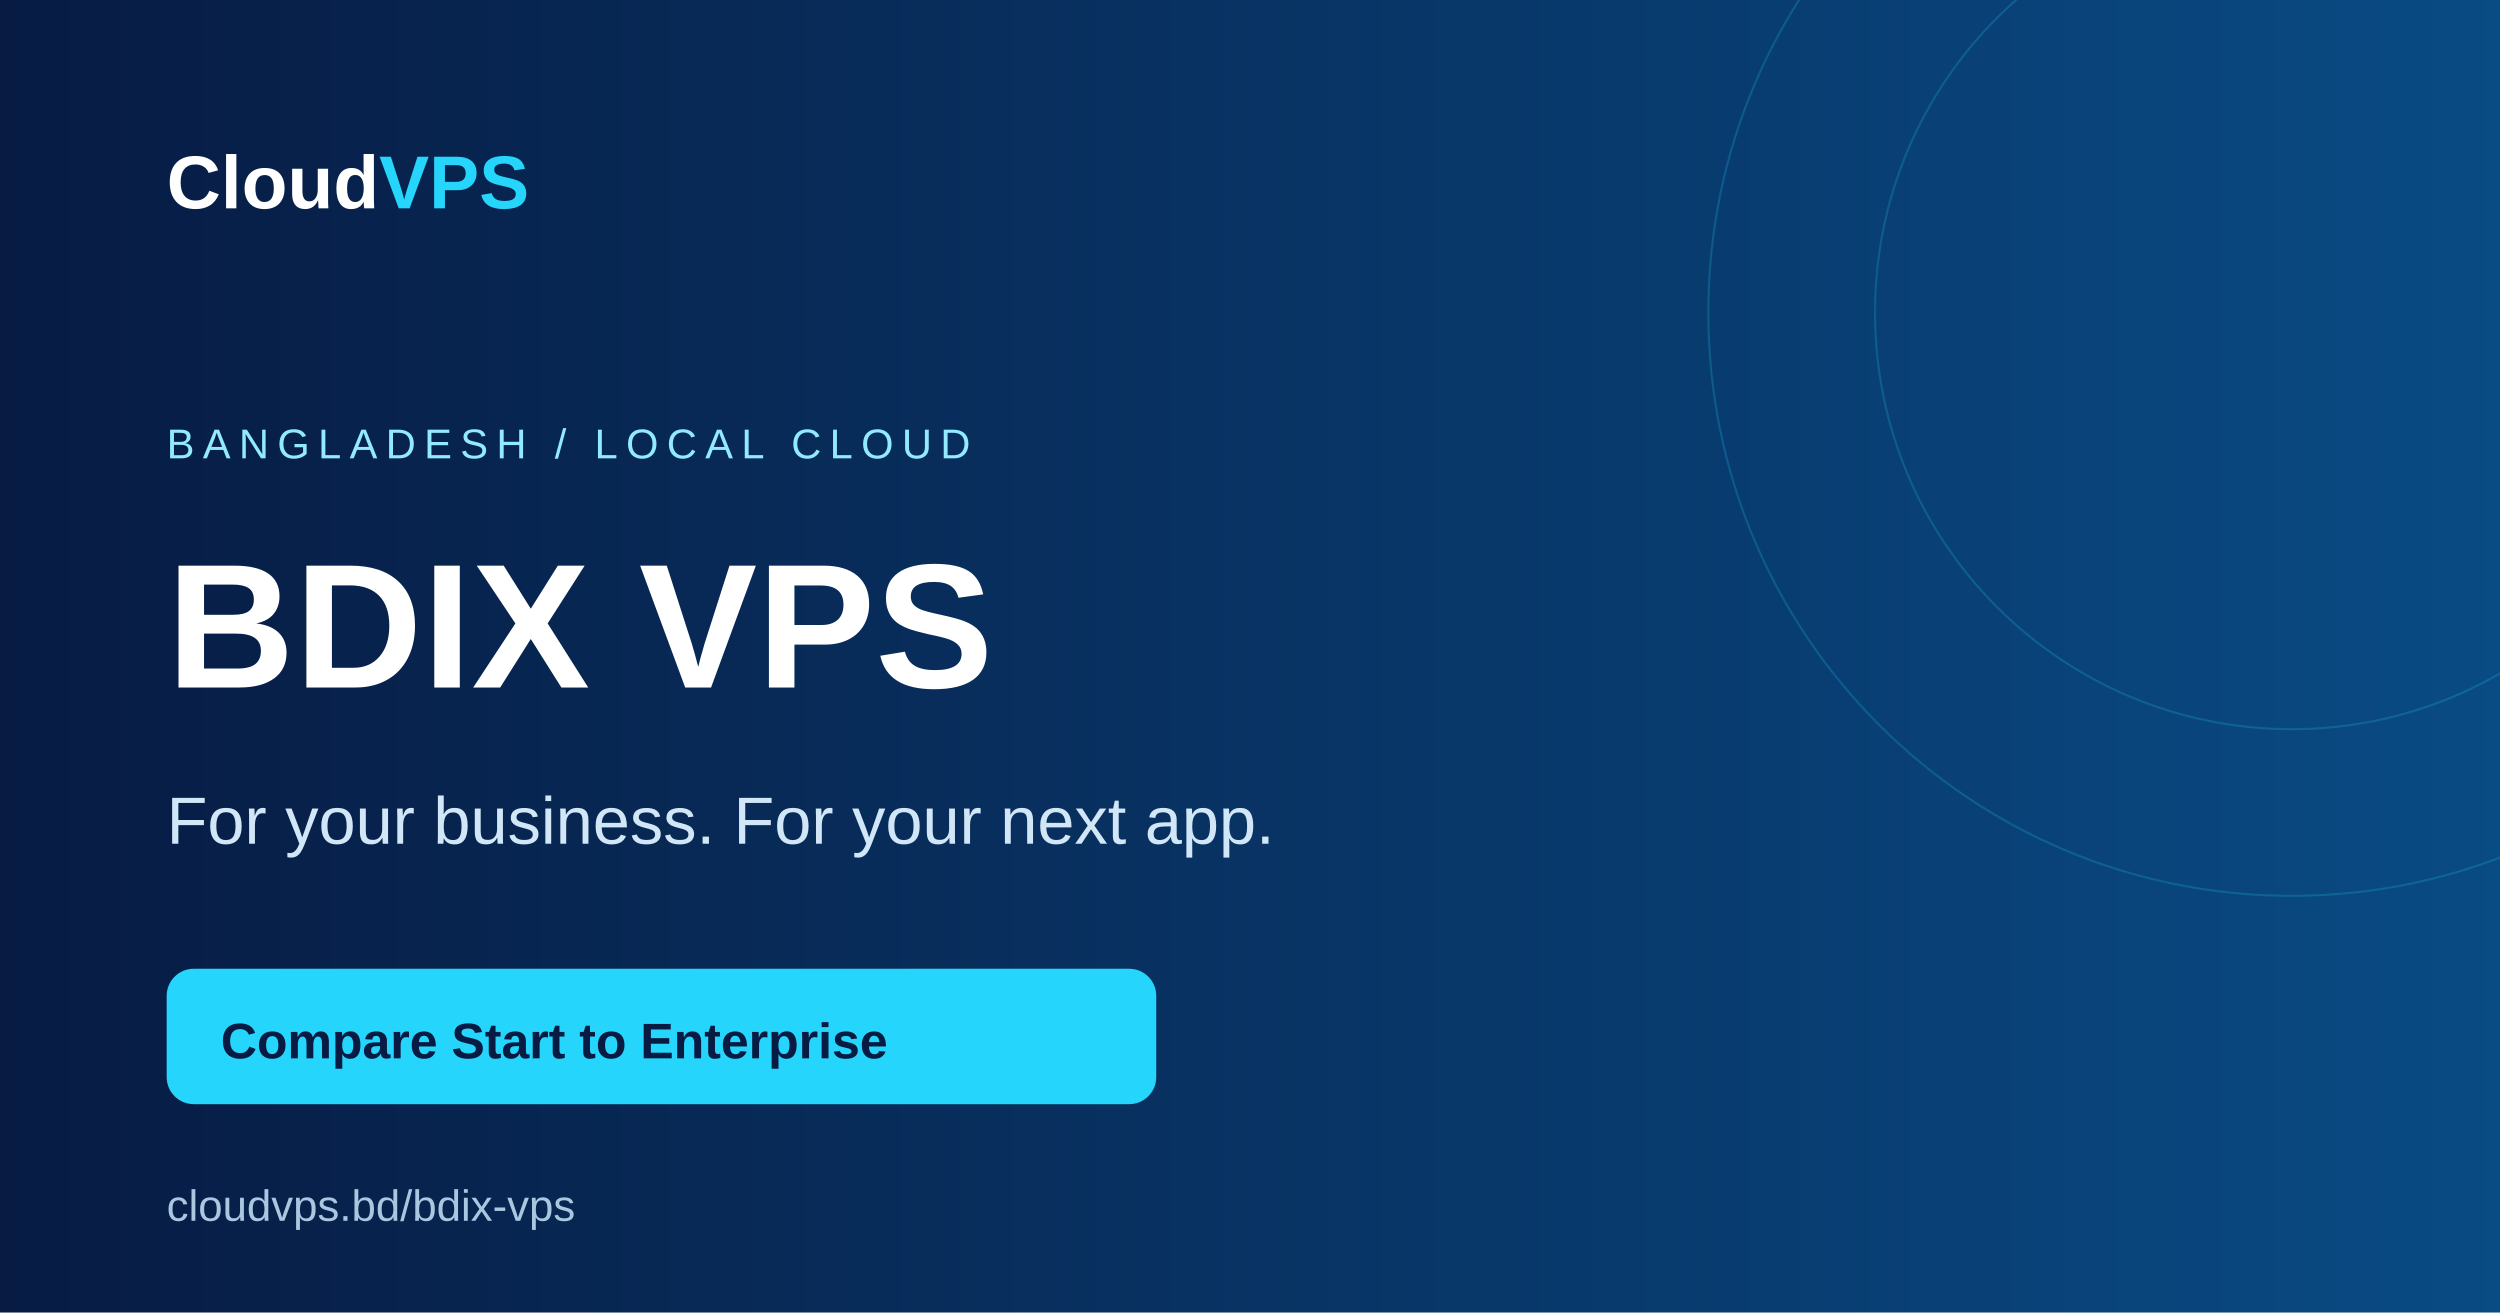
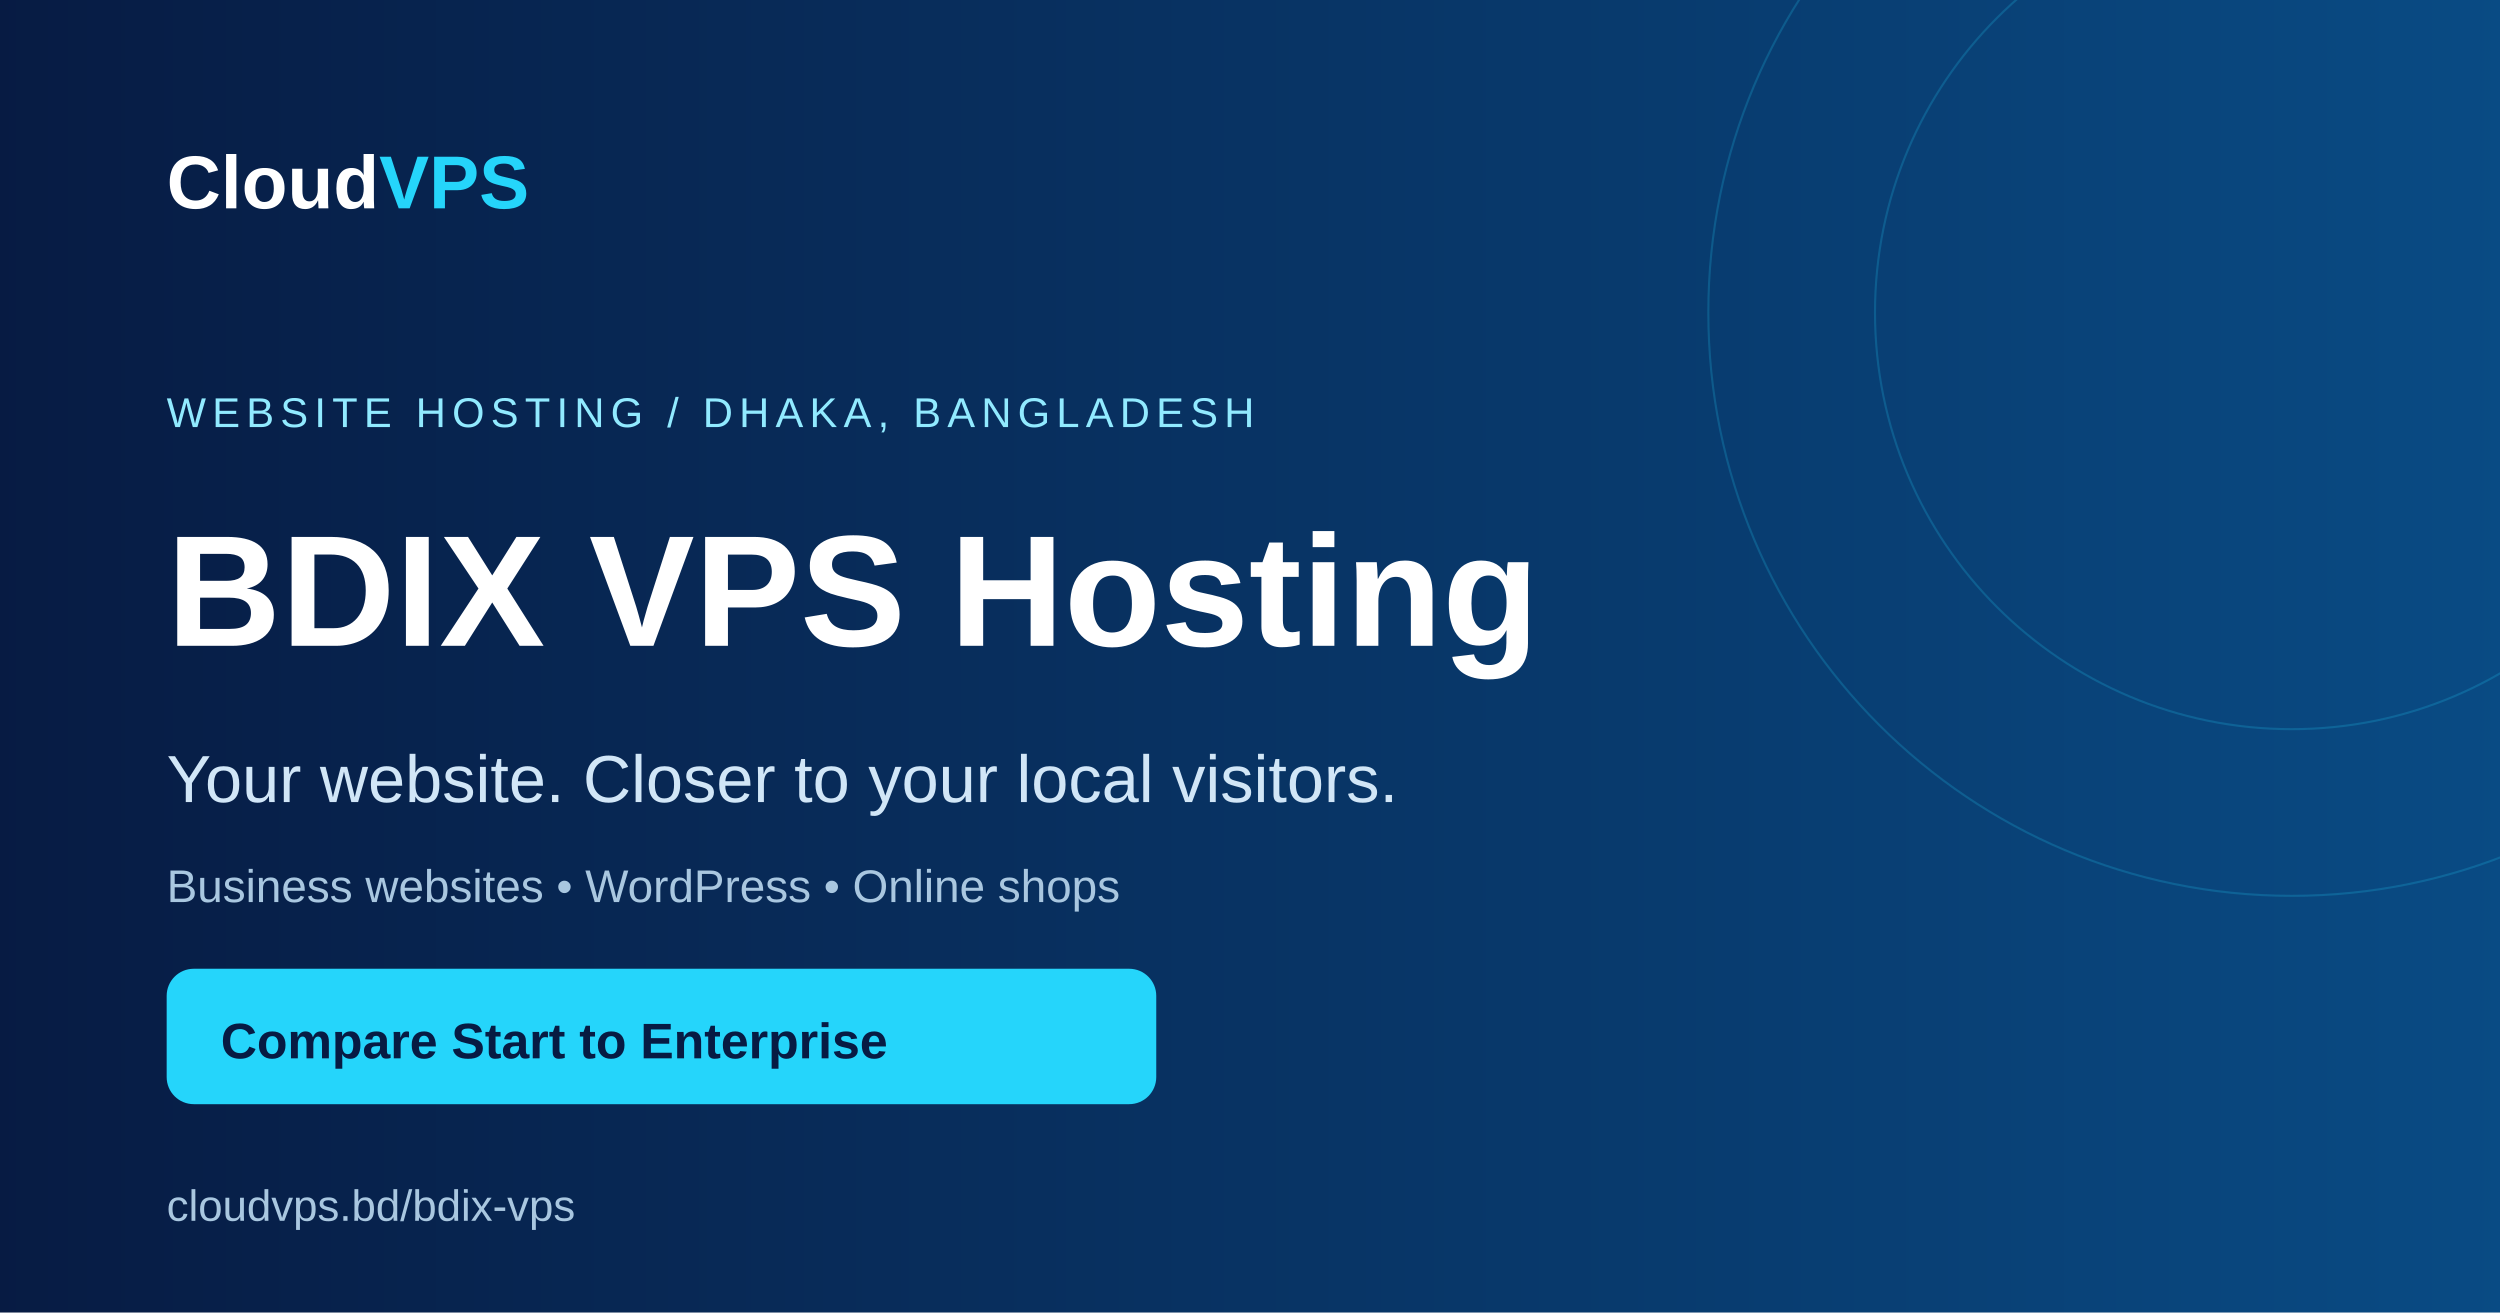
<svg xmlns="http://www.w3.org/2000/svg" width="1200" height="630" viewBox="0 0 1200 630">
  <defs>
    <linearGradient id="g">
      <stop stop-color="#071b43" />
      <stop offset="1" stop-color="#094b84" />
    </linearGradient>
  </defs>
  <rect width="1200" height="630" fill="url(#g)" />
  <circle cx="1100" cy="150" r="280" fill="none" stroke="#25d5fb" stroke-opacity=".2" />
  <circle cx="1100" cy="150" r="200" fill="none" stroke="#25d5fb" stroke-opacity=".2" />
  <text x="80" y="100" fill="white" font-family="Arial" font-size="36" font-weight="bold">Cloud<tspan fill="#25d5fb">VPS</tspan>
  </text>
-   <text x="80" y="220" fill="#91eaff" font-family="Arial" font-size="20" letter-spacing="4">BANGLADESH / LOCAL CLOUD</text>
-   <text x="80" y="330" fill="white" font-family="Arial" font-size="85" font-weight="bold">BDIX VPS</text>
-   <text x="80" y="405" fill="#d1e6f7" font-family="Arial" font-size="32">For your business. For your next app.</text>
+   <text x="80" y="205" fill="#91eaff" font-family="Arial" font-size="20" letter-spacing="3">WEBSITE HOSTING / DHAKA, BANGLADESH</text>
+   <text x="80" y="310" fill="white" font-family="Arial" font-size="76" font-weight="bold">BDIX VPS Hosting</text>
+   <text x="80" y="385" fill="#d1e6f7" font-family="Arial" font-size="32">Your website. Closer to your local visitors.</text>
+   <text x="80" y="433" fill="#a9c7e0" font-family="Arial" font-size="22">Business websites • WordPress • Online shops</text>
  <rect x="80" y="465" width="475" height="65" rx="13" fill="#25d5fb" />
  <text x="106" y="508" fill="#071b43" font-family="Arial" font-size="24" font-weight="bold">Compare Start to Enterprise</text>
  <text x="80" y="586" fill="#a9c7e0" font-family="Arial" font-size="21">cloudvps.bd/bdix-vps</text>
</svg>
